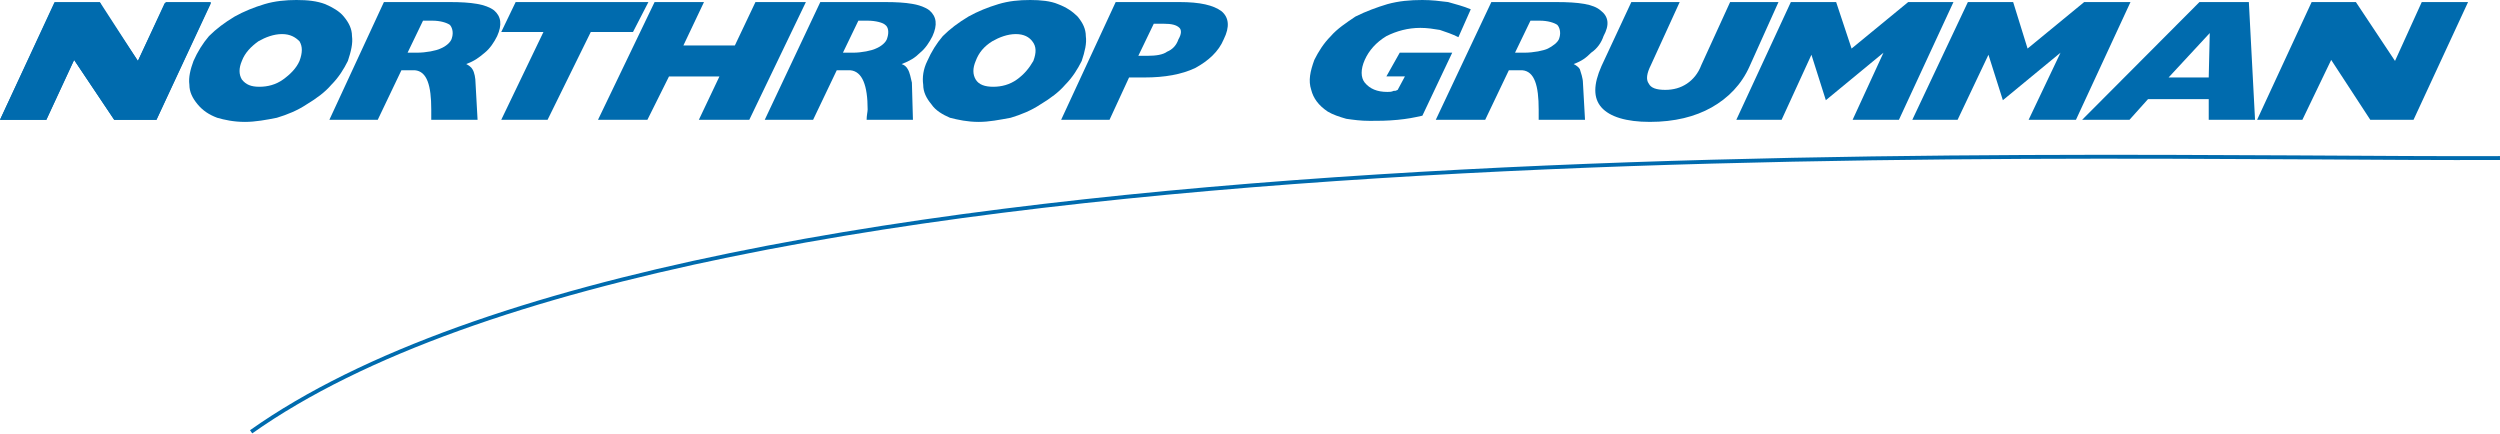
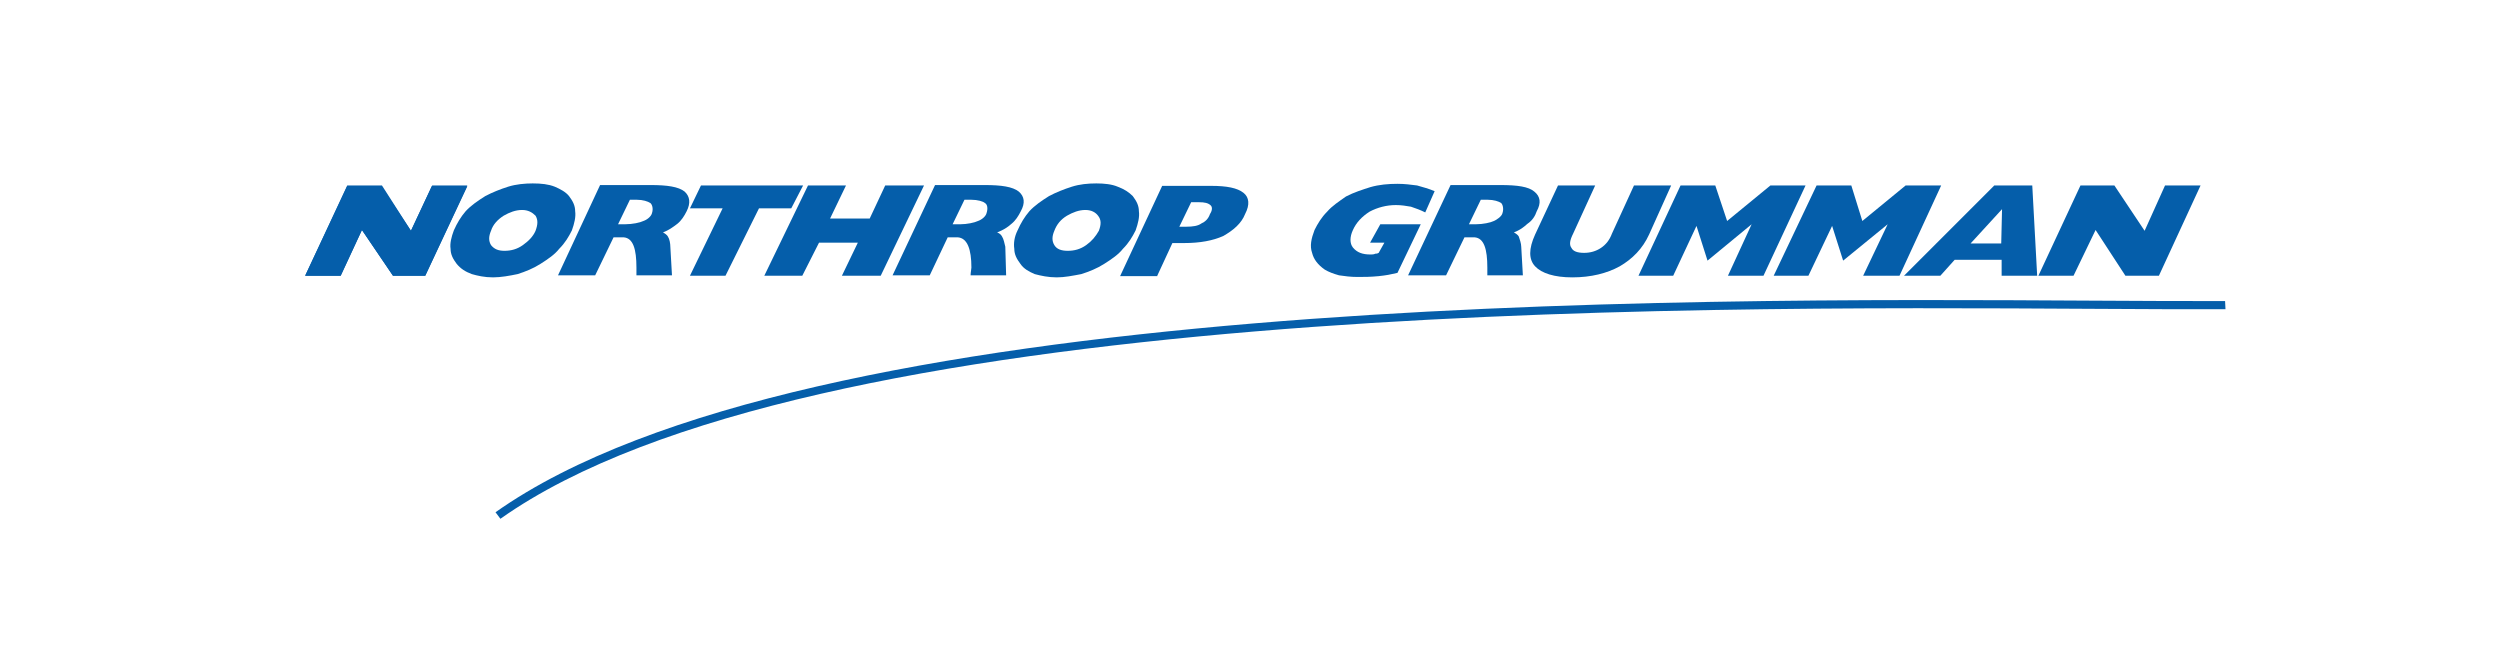
- <svg xmlns="http://www.w3.org/2000/svg" version="1.1" id="Layer_1" x="0px" y="0px" width="330px" height="57.207px" viewBox="0 0 175.749 30.467" enable-background="new 0 0 175.749 30.467" xml:space="preserve">
+ <svg xmlns="http://www.w3.org/2000/svg" version="1.1" id="Layer_1" x="0px" y="0px" viewBox="0 0 612 162" style="enable-background:new 0 0 612 162;" xml:space="preserve">
+   <style type="text/css">
+ 	.st0{fill-rule:evenodd;clip-rule:evenodd;fill:#055EAA;}
+ 	.st1{fill:#055EAA;}
+ </style>
  <g>
-     <polygon fill-rule="evenodd" clip-rule="evenodd" fill="#006BAE" points="11.577,0.218 9.695,4.284 7.019,0.291 7.091,0.218    3.835,0.218 0,8.424 3.256,8.424 5.209,4.212 8.031,8.424 10.998,8.424 14.833,0.218 11.577,0.218  " />
-     <polygon fill-rule="evenodd" clip-rule="evenodd" fill="#006BAE" points="0,8.424 3.835,0.145 7.019,0.145 9.695,4.284    11.649,0.145 14.833,0.145 10.998,8.424 8.031,8.424 5.209,4.212 3.256,8.424 0,8.424  " />
-     <polygon fill-rule="evenodd" clip-rule="evenodd" fill="#006BAE" points="158.673,8.424 162.507,0.145 165.618,0.145    168.368,4.284 170.249,0.145 173.505,0.145 169.67,8.424 166.632,8.424 163.882,4.212 161.856,8.424 158.673,8.424  " />
-     <path fill-rule="evenodd" clip-rule="evenodd" fill="#006BAE" d="M99.993,8.133c-0.651,0.145-1.013,0.218-1.736,0.291   c-0.796,0.073-1.302,0.073-1.953,0.073s-1.158-0.073-1.664-0.146c-0.507-0.146-0.94-0.291-1.303-0.508   c-0.651-0.436-1.013-0.944-1.158-1.525c-0.217-0.654-0.072-1.307,0.218-2.106c0.289-0.581,0.65-1.162,1.157-1.67   c0.435-0.508,1.086-0.944,1.736-1.38c0.724-0.363,1.52-0.654,2.243-0.871C98.329,0.072,99.125,0,99.993,0   c0.651,0,1.23,0.072,1.809,0.145c0.507,0.146,1.086,0.291,1.593,0.508l-0.869,1.961c-0.434-0.218-0.868-0.363-1.302-0.509   c-0.435-0.072-0.868-0.145-1.375-0.145c-0.868,0-1.664,0.218-2.388,0.581c-0.724,0.436-1.23,1.017-1.52,1.67s-0.289,1.234,0,1.598   c0.362,0.436,0.868,0.653,1.592,0.653c0.145,0,0.29,0,0.435-0.073c0.145,0,0.145,0,0.289-0.072l0.507-0.944h-1.303l0.94-1.67h3.69   L99.993,8.133L99.993,8.133z" />
-     <path fill-rule="evenodd" clip-rule="evenodd" fill="#006BAE" d="M81.109,1.67h0.724c0.506,0,0.868,0.073,1.085,0.291   c0.145,0.145,0.145,0.436-0.072,0.799c-0.145,0.436-0.434,0.726-0.796,0.872c-0.289,0.218-0.795,0.291-1.375,0.291h-0.651   L81.109,1.67L81.109,1.67z M77.998,8.424l1.375-2.978h1.085c1.447,0,2.604-0.218,3.545-0.654c0.941-0.508,1.665-1.162,2.026-2.033   c0.435-0.871,0.362-1.525-0.145-1.961c-0.579-0.436-1.52-0.653-2.966-0.653h-4.486l-3.835,8.279H77.998L77.998,8.424z" />
-     <polygon fill-rule="evenodd" clip-rule="evenodd" fill="#006BAE" points="42.038,8.424 46.017,0.145 49.49,0.145 48.043,3.195    51.661,3.195 53.108,0.145 56.653,0.145 52.674,8.424 49.128,8.424 50.576,5.374 47.03,5.374 45.511,8.424 42.038,8.424  " />
-     <polygon fill-rule="evenodd" clip-rule="evenodd" fill="#006BAE" points="35.236,8.424 38.203,2.251 35.236,2.251 36.25,0.145    45.583,0.145 44.498,2.251 41.531,2.251 38.493,8.424 35.236,8.424  " />
-     <path fill-rule="evenodd" clip-rule="evenodd" fill="#006BAE" d="M18.161,2.904c0.506-0.29,1.085-0.508,1.664-0.508   c0.579,0,0.94,0.218,1.23,0.508c0.217,0.363,0.217,0.799,0,1.38c-0.217,0.508-0.651,0.944-1.158,1.307   C19.391,5.955,18.812,6.1,18.233,6.1s-0.94-0.146-1.23-0.509c-0.217-0.363-0.217-0.799,0-1.307   C17.22,3.704,17.655,3.268,18.161,2.904L18.161,2.904z M13.313,5.955c0,0.508,0.217,0.944,0.579,1.38s0.796,0.726,1.375,0.944   c0.506,0.146,1.158,0.291,1.953,0.291c0.724,0,1.52-0.145,2.243-0.291c0.723-0.218,1.447-0.508,2.098-0.944   c0.724-0.436,1.303-0.872,1.736-1.38c0.507-0.508,0.869-1.089,1.158-1.67c0.217-0.653,0.362-1.234,0.29-1.743   c0-0.508-0.217-0.944-0.579-1.38c-0.29-0.363-0.796-0.654-1.302-0.871C22.285,0.072,21.634,0,20.838,0   c-0.724,0-1.52,0.072-2.243,0.291c-0.724,0.217-1.447,0.508-2.098,0.871c-0.724,0.436-1.303,0.872-1.809,1.38   c-0.434,0.508-0.796,1.089-1.085,1.743C13.386,4.866,13.241,5.446,13.313,5.955L13.313,5.955z" />
-     <path fill-rule="evenodd" clip-rule="evenodd" fill="#006BAE" d="M69.75,2.904c0.506-0.29,1.085-0.508,1.664-0.508   c0.579,0,0.94,0.218,1.158,0.508c0.29,0.363,0.29,0.799,0.072,1.38c-0.29,0.508-0.651,0.944-1.158,1.307   C70.979,5.955,70.4,6.1,69.822,6.1c-0.579,0-1.013-0.146-1.23-0.509c-0.217-0.363-0.217-0.799,0-1.307   C68.809,3.704,69.17,3.268,69.75,2.904L69.75,2.904z M64.901,5.955c0,0.508,0.217,0.944,0.579,1.38   c0.29,0.436,0.796,0.726,1.302,0.944c0.579,0.146,1.23,0.291,2.026,0.291c0.723,0,1.447-0.145,2.243-0.291   c0.724-0.218,1.447-0.508,2.098-0.944c0.724-0.436,1.302-0.872,1.737-1.38c0.506-0.508,0.868-1.089,1.158-1.67   c0.217-0.653,0.362-1.234,0.289-1.743c0-0.508-0.217-0.944-0.579-1.38c-0.362-0.363-0.796-0.654-1.375-0.871   C73.874,0.072,73.15,0,72.426,0c-0.795,0-1.519,0.072-2.243,0.291c-0.724,0.217-1.447,0.508-2.099,0.871   c-0.723,0.436-1.302,0.872-1.809,1.38c-0.434,0.508-0.796,1.089-1.085,1.743C64.901,4.866,64.829,5.446,64.901,5.955L64.901,5.955z   " />
-     <path fill-rule="evenodd" clip-rule="evenodd" fill="#006BAE" d="M114.682,0.145h3.4l-2.025,4.43   c-0.29,0.581-0.362,1.017-0.146,1.307c0.146,0.291,0.507,0.436,1.158,0.436c0.578,0,1.085-0.146,1.519-0.436   c0.435-0.291,0.797-0.726,1.014-1.307l2.025-4.43h3.4l-2.025,4.502c-0.579,1.307-1.52,2.251-2.677,2.905   c-1.158,0.653-2.605,1.017-4.342,1.017c-1.664,0-2.821-0.363-3.4-1.017s-0.579-1.598,0-2.905L114.682,0.145L114.682,0.145z" />
-     <path fill-rule="evenodd" clip-rule="evenodd" fill="#006BAE" d="M155.345,2.324l-0.072,3.123h-2.822L155.345,2.324L155.345,2.324z    M149.7,8.424l1.303-1.453h4.27v1.453h3.256l-0.435-8.279h-3.473l-8.249,8.279H149.7L149.7,8.424z" />
-     <path fill-rule="evenodd" clip-rule="evenodd" fill="#006BAE" d="M34.73,0.726c-0.579-0.436-1.592-0.581-3.111-0.581h-4.63   l-3.835,8.279h3.4l1.665-3.486h0.94c0.868,0.073,1.158,1.089,1.158,2.76c0,0.145,0,0.436,0,0.726h3.256L33.428,5.81   c0-0.291-0.072-0.727-0.217-0.944c-0.072-0.146-0.29-0.291-0.434-0.363c0.579-0.218,0.868-0.436,1.302-0.799   c0.362-0.291,0.651-0.726,0.869-1.162C35.309,1.743,35.236,1.162,34.73,0.726L34.73,0.726z M31.764,2.687   c-0.073,0.291-0.434,0.581-0.796,0.726c-0.29,0.145-1.013,0.291-1.664,0.291h-0.651l1.085-2.251h0.651   c0.579,0,1.013,0.146,1.23,0.291C31.764,1.888,31.908,2.251,31.764,2.687L31.764,2.687z" />
-     <path fill-rule="evenodd" clip-rule="evenodd" fill="#006BAE" d="M65.336,0.726c-0.579-0.436-1.592-0.581-3.111-0.581h-4.558   l-3.907,8.279h3.4l1.664-3.486h0.941c0.868,0.073,1.23,1.089,1.23,2.76c0,0.145-0.072,0.436-0.072,0.726h3.256L64.106,5.81   c-0.073-0.291-0.145-0.727-0.29-0.944c-0.072-0.146-0.217-0.291-0.434-0.363c0.579-0.218,0.94-0.436,1.302-0.799   c0.362-0.291,0.651-0.726,0.868-1.162C65.915,1.743,65.842,1.162,65.336,0.726L65.336,0.726z M62.369,2.687   c-0.072,0.291-0.434,0.581-0.796,0.726c-0.289,0.145-1.013,0.291-1.592,0.291h-0.723l1.085-2.251h0.651   c0.579,0,1.085,0.146,1.23,0.291C62.442,1.888,62.514,2.251,62.369,2.687L62.369,2.687z" />
-     <path fill-rule="evenodd" clip-rule="evenodd" fill="#006BAE" d="M112.511,0.726c-0.507-0.436-1.52-0.581-3.111-0.581h-4.559   l-3.907,8.279h3.474l1.664-3.486h0.94c0.868,0.073,1.157,1.089,1.157,2.76c0,0.145,0,0.436,0,0.726h3.257L111.28,5.81   c0-0.291-0.145-0.727-0.217-0.944c-0.072-0.146-0.289-0.291-0.434-0.363c0.578-0.218,0.868-0.436,1.229-0.799   c0.435-0.291,0.724-0.726,0.868-1.162C113.162,1.743,113.09,1.162,112.511,0.726L112.511,0.726z M109.616,2.687   c-0.072,0.291-0.506,0.581-0.796,0.726c-0.289,0.145-1.013,0.291-1.664,0.291h-0.65l1.085-2.251h0.651   c0.578,0,1.013,0.146,1.229,0.291C109.616,1.888,109.762,2.251,109.616,2.687L109.616,2.687z" />
-     <polygon fill-rule="evenodd" clip-rule="evenodd" fill="#006BAE" points="122.062,8.424 125.896,0.145 129.08,0.145 130.165,3.413    134.145,0.145 137.328,0.145 133.493,8.424 130.237,8.424 132.408,3.704 128.356,7.044 127.343,3.849 125.245,8.424 122.062,8.424     " />
-     <polygon fill-rule="evenodd" clip-rule="evenodd" fill="#006BAE" points="134.434,8.424 138.341,0.145 141.524,0.145    142.538,3.413 146.517,0.145 149.773,0.145 145.938,8.424 142.61,8.424 144.854,3.704 140.801,7.044 139.788,3.849 137.617,8.424    134.434,8.424  " />
-     <path fill="none" stroke="#006BAE" stroke-width="0.273" stroke-miterlimit="2.613" d="M17.654,30.355   c31.619-22.367,126.837-19.1,158.094-19.245" />
+     <g>
+       <polygon class="st0" points="105.7,45.6 100.6,56.5 93.5,45.8 93.3,45.6 85,45.6 74.7,67.5 83.4,67.5 88.6,56.3 96.2,67.5     104.1,67.5 114.4,45.6 105.7,45.6   " />
+       <polygon class="st0" points="74.7,67.5 85,45.4 93.5,45.4 100.6,56.5 105.8,45.4 114.4,45.4 104.1,67.5 96.2,67.5 88.6,56.3     83.4,67.5 74.7,67.5   " />
+       <polygon class="st0" points="499,67.5 509.3,45.4 517.6,45.4 525,56.5 530,45.4 538.7,45.4 528.5,67.5 520.3,67.5 513,56.3     507.6,67.5 499,67.5   " />
+       <path class="st0" d="M342.1,66.8c-1.7,0.4-2.7,0.6-4.6,0.8c-2.1,0.2-3.5,0.2-5.2,0.2c-1.7,0-3.1-0.2-4.5-0.4    c-1.4-0.4-2.5-0.8-3.5-1.4c-1.7-1.2-2.7-2.5-3.1-4.1c-0.6-1.7-0.2-3.5,0.6-5.6c0.8-1.6,1.7-3.1,3.1-4.5c1.2-1.4,2.9-2.5,4.6-3.7    c1.9-1,4.1-1.7,6-2.3c2.1-0.6,4.3-0.8,6.6-0.8c1.7,0,3.3,0.2,4.8,0.4c1.4,0.4,2.9,0.8,4.3,1.4l-2.3,5.2c-1.2-0.6-2.3-1-3.5-1.4    c-1.2-0.2-2.3-0.4-3.7-0.4c-2.3,0-4.5,0.6-6.4,1.6c-1.9,1.2-3.3,2.7-4.1,4.5c-0.8,1.7-0.8,3.3,0,4.3c1,1.2,2.3,1.7,4.3,1.7    c0.4,0,0.8,0,1.2-0.2c0.4,0,0.4,0,0.8-0.2l1.4-2.5h-3.5l2.5-4.5h9.9L342.1,66.8L342.1,66.8z" />
+       <path class="st0" d="M291.6,49.5h1.9c1.4,0,2.3,0.2,2.9,0.8c0.4,0.4,0.4,1.2-0.2,2.1c-0.4,1.2-1.2,1.9-2.1,2.3    c-0.8,0.6-2.1,0.8-3.7,0.8h-1.7L291.6,49.5L291.6,49.5z M283.3,67.5l3.7-8h2.9c3.9,0,7-0.6,9.5-1.7c2.5-1.4,4.5-3.1,5.4-5.4    c1.2-2.3,1-4.1-0.4-5.2c-1.5-1.2-4.1-1.7-7.9-1.7h-12l-10.3,22.1H283.3L283.3,67.5z" />
+       <polygon class="st0" points="187.1,67.5 197.8,45.4 207.1,45.4 203.2,53.5 212.9,53.5 216.7,45.4 226.2,45.4 215.6,67.5     206.1,67.5 210,59.4 200.5,59.4 196.4,67.5 187.1,67.5   " />
+       <polygon class="st0" points="168.9,67.5 176.9,51 168.9,51 171.6,45.4 196.6,45.4 193.7,51 185.8,51 177.6,67.5 168.9,67.5   " />
+       <path class="st0" d="M123.3,52.8c1.4-0.8,2.9-1.4,4.5-1.4c1.5,0,2.5,0.6,3.3,1.4c0.6,1,0.6,2.1,0,3.7c-0.6,1.4-1.7,2.5-3.1,3.5    c-1.4,1-2.9,1.4-4.5,1.4c-1.5,0-2.5-0.4-3.3-1.4c-0.6-1-0.6-2.1,0-3.5C120.7,54.9,121.9,53.7,123.3,52.8L123.3,52.8z M110.3,60.9    c0,1.4,0.6,2.5,1.5,3.7c1,1.2,2.1,1.9,3.7,2.5c1.4,0.4,3.1,0.8,5.2,0.8c1.9,0,4.1-0.4,6-0.8c1.9-0.6,3.9-1.4,5.6-2.5    c1.9-1.2,3.5-2.3,4.6-3.7c1.4-1.4,2.3-2.9,3.1-4.5c0.6-1.7,1-3.3,0.8-4.7c0-1.4-0.6-2.5-1.5-3.7c-0.8-1-2.1-1.7-3.5-2.3    c-1.5-0.6-3.3-0.8-5.4-0.8c-1.9,0-4.1,0.2-6,0.8c-1.9,0.6-3.9,1.4-5.6,2.3c-1.9,1.2-3.5,2.3-4.8,3.7c-1.2,1.4-2.1,2.9-2.9,4.7    C110.5,58,110.1,59.6,110.3,60.9L110.3,60.9z" />
+       <path class="st0" d="M261.2,52.8c1.4-0.8,2.9-1.4,4.5-1.4c1.5,0,2.5,0.6,3.1,1.4c0.8,1,0.8,2.1,0.2,3.7c-0.8,1.4-1.7,2.5-3.1,3.5    c-1.4,1-2.9,1.4-4.5,1.4c-1.6,0-2.7-0.4-3.3-1.4c-0.6-1-0.6-2.1,0-3.5C258.7,54.9,259.7,53.7,261.2,52.8L261.2,52.8z M248.3,60.9    c0,1.4,0.6,2.5,1.5,3.7c0.8,1.2,2.1,1.9,3.5,2.5c1.5,0.4,3.3,0.8,5.4,0.8c1.9,0,3.9-0.4,6-0.8c1.9-0.6,3.9-1.4,5.6-2.5    c1.9-1.2,3.5-2.3,4.6-3.7c1.4-1.4,2.3-2.9,3.1-4.5c0.6-1.7,1-3.3,0.8-4.7c0-1.4-0.6-2.5-1.5-3.7c-1-1-2.1-1.7-3.7-2.3    c-1.4-0.6-3.3-0.8-5.2-0.8c-2.1,0-4.1,0.2-6,0.8c-1.9,0.6-3.9,1.4-5.6,2.3c-1.9,1.2-3.5,2.3-4.8,3.7c-1.2,1.4-2.1,2.9-2.9,4.7    C248.3,58,248.1,59.6,248.3,60.9L248.3,60.9z" />
+       <path class="st0" d="M381.4,45.4h9.1l-5.4,11.8c-0.8,1.6-1,2.7-0.4,3.5c0.4,0.8,1.4,1.2,3.1,1.2c1.5,0,2.9-0.4,4.1-1.2    c1.2-0.8,2.1-1.9,2.7-3.5l5.4-11.8h9.1l-5.4,12c-1.6,3.5-4.1,6-7.2,7.8c-3.1,1.7-7,2.7-11.6,2.7c-4.4,0-7.5-1-9.1-2.7    c-1.6-1.7-1.6-4.3,0-7.8L381.4,45.4L381.4,45.4z" />
+       <path class="st0" d="M490.1,51.2l-0.2,8.4h-7.5L490.1,51.2L490.1,51.2z M475,67.5l3.5-3.9H490v3.9h8.7l-1.2-22.1h-9.3l-22.1,22.1    H475L475,67.5z" />
+       <path class="st0" d="M167.6,46.9c-1.5-1.2-4.3-1.6-8.3-1.6h-12.4l-10.3,22.1h9.1l4.5-9.3h2.5c2.3,0.2,3.1,2.9,3.1,7.4    c0,0.4,0,1.2,0,1.9h8.7l-0.4-7c0-0.8-0.2-1.9-0.6-2.5c-0.2-0.4-0.8-0.8-1.2-1c1.5-0.6,2.3-1.2,3.5-2.1c1-0.8,1.7-1.9,2.3-3.1    C169.1,49.7,168.9,48.1,167.6,46.9L167.6,46.9z M159.6,52.2c-0.2,0.8-1.2,1.6-2.1,1.9c-0.8,0.4-2.7,0.8-4.5,0.8h-1.7l2.9-6h1.7    c1.5,0,2.7,0.4,3.3,0.8C159.6,50,160,51,159.6,52.2L159.6,52.2z" />
+       <path class="st0" d="M249.4,46.9c-1.5-1.2-4.3-1.6-8.3-1.6h-12.2l-10.4,22.1h9.1l4.4-9.3h2.5c2.3,0.2,3.3,2.9,3.3,7.4    c0,0.4-0.2,1.2-0.2,1.9h8.7l-0.2-7c-0.2-0.8-0.4-1.9-0.8-2.5c-0.2-0.4-0.6-0.8-1.2-1c1.5-0.6,2.5-1.2,3.5-2.1    c1-0.8,1.7-1.9,2.3-3.1C251,49.7,250.8,48.1,249.4,46.9L249.4,46.9z M241.5,52.2c-0.2,0.8-1.2,1.6-2.1,1.9    c-0.8,0.4-2.7,0.8-4.3,0.8h-1.9l2.9-6h1.7c1.5,0,2.9,0.4,3.3,0.8C241.7,50,241.9,51,241.5,52.2L241.5,52.2z" />
+       <path class="st0" d="M375.6,46.9c-1.4-1.2-4.1-1.6-8.3-1.6h-12.2l-10.4,22.1h9.3l4.5-9.3h2.5c2.3,0.2,3.1,2.9,3.1,7.4    c0,0.4,0,1.2,0,1.9h8.7l-0.4-7c0-0.8-0.4-1.9-0.6-2.5c-0.2-0.4-0.8-0.8-1.2-1c1.5-0.6,2.3-1.2,3.3-2.1c1.2-0.8,1.9-1.9,2.3-3.1    C377.3,49.7,377.1,48.1,375.6,46.9L375.6,46.9z M367.8,52.2c-0.2,0.8-1.4,1.6-2.1,1.9c-0.8,0.4-2.7,0.8-4.4,0.8h-1.7l2.9-6h1.7    c1.5,0,2.7,0.4,3.3,0.8C367.8,50,368.2,51,367.8,52.2L367.8,52.2z" />
+       <polygon class="st0" points="401.1,67.5 411.4,45.4 419.9,45.4 422.8,54.1 433.4,45.4 442,45.4 431.7,67.5 423,67.5 428.8,54.9     418,63.8 415.3,55.3 409.6,67.5 401.1,67.5   " />
+       <polygon class="st0" points="434.2,67.5 444.7,45.4 453.2,45.4 455.9,54.1 466.5,45.4 475.2,45.4 465,67.5 456.1,67.5 462.1,54.9     451.2,63.8 448.5,55.3 442.7,67.5 434.2,67.5   " />
+       <path class="st1" d="M544.7,73.7c-9,0-19.8,0-32.4-0.1C410,73,197.1,71.8,121.3,125.4l1.2,1.6c75.2-53.2,287.7-52,389.8-51.4    c12.6,0.1,23.5,0.1,32.5,0.1L544.7,73.7z" />
+     </g>
  </g>
</svg>
